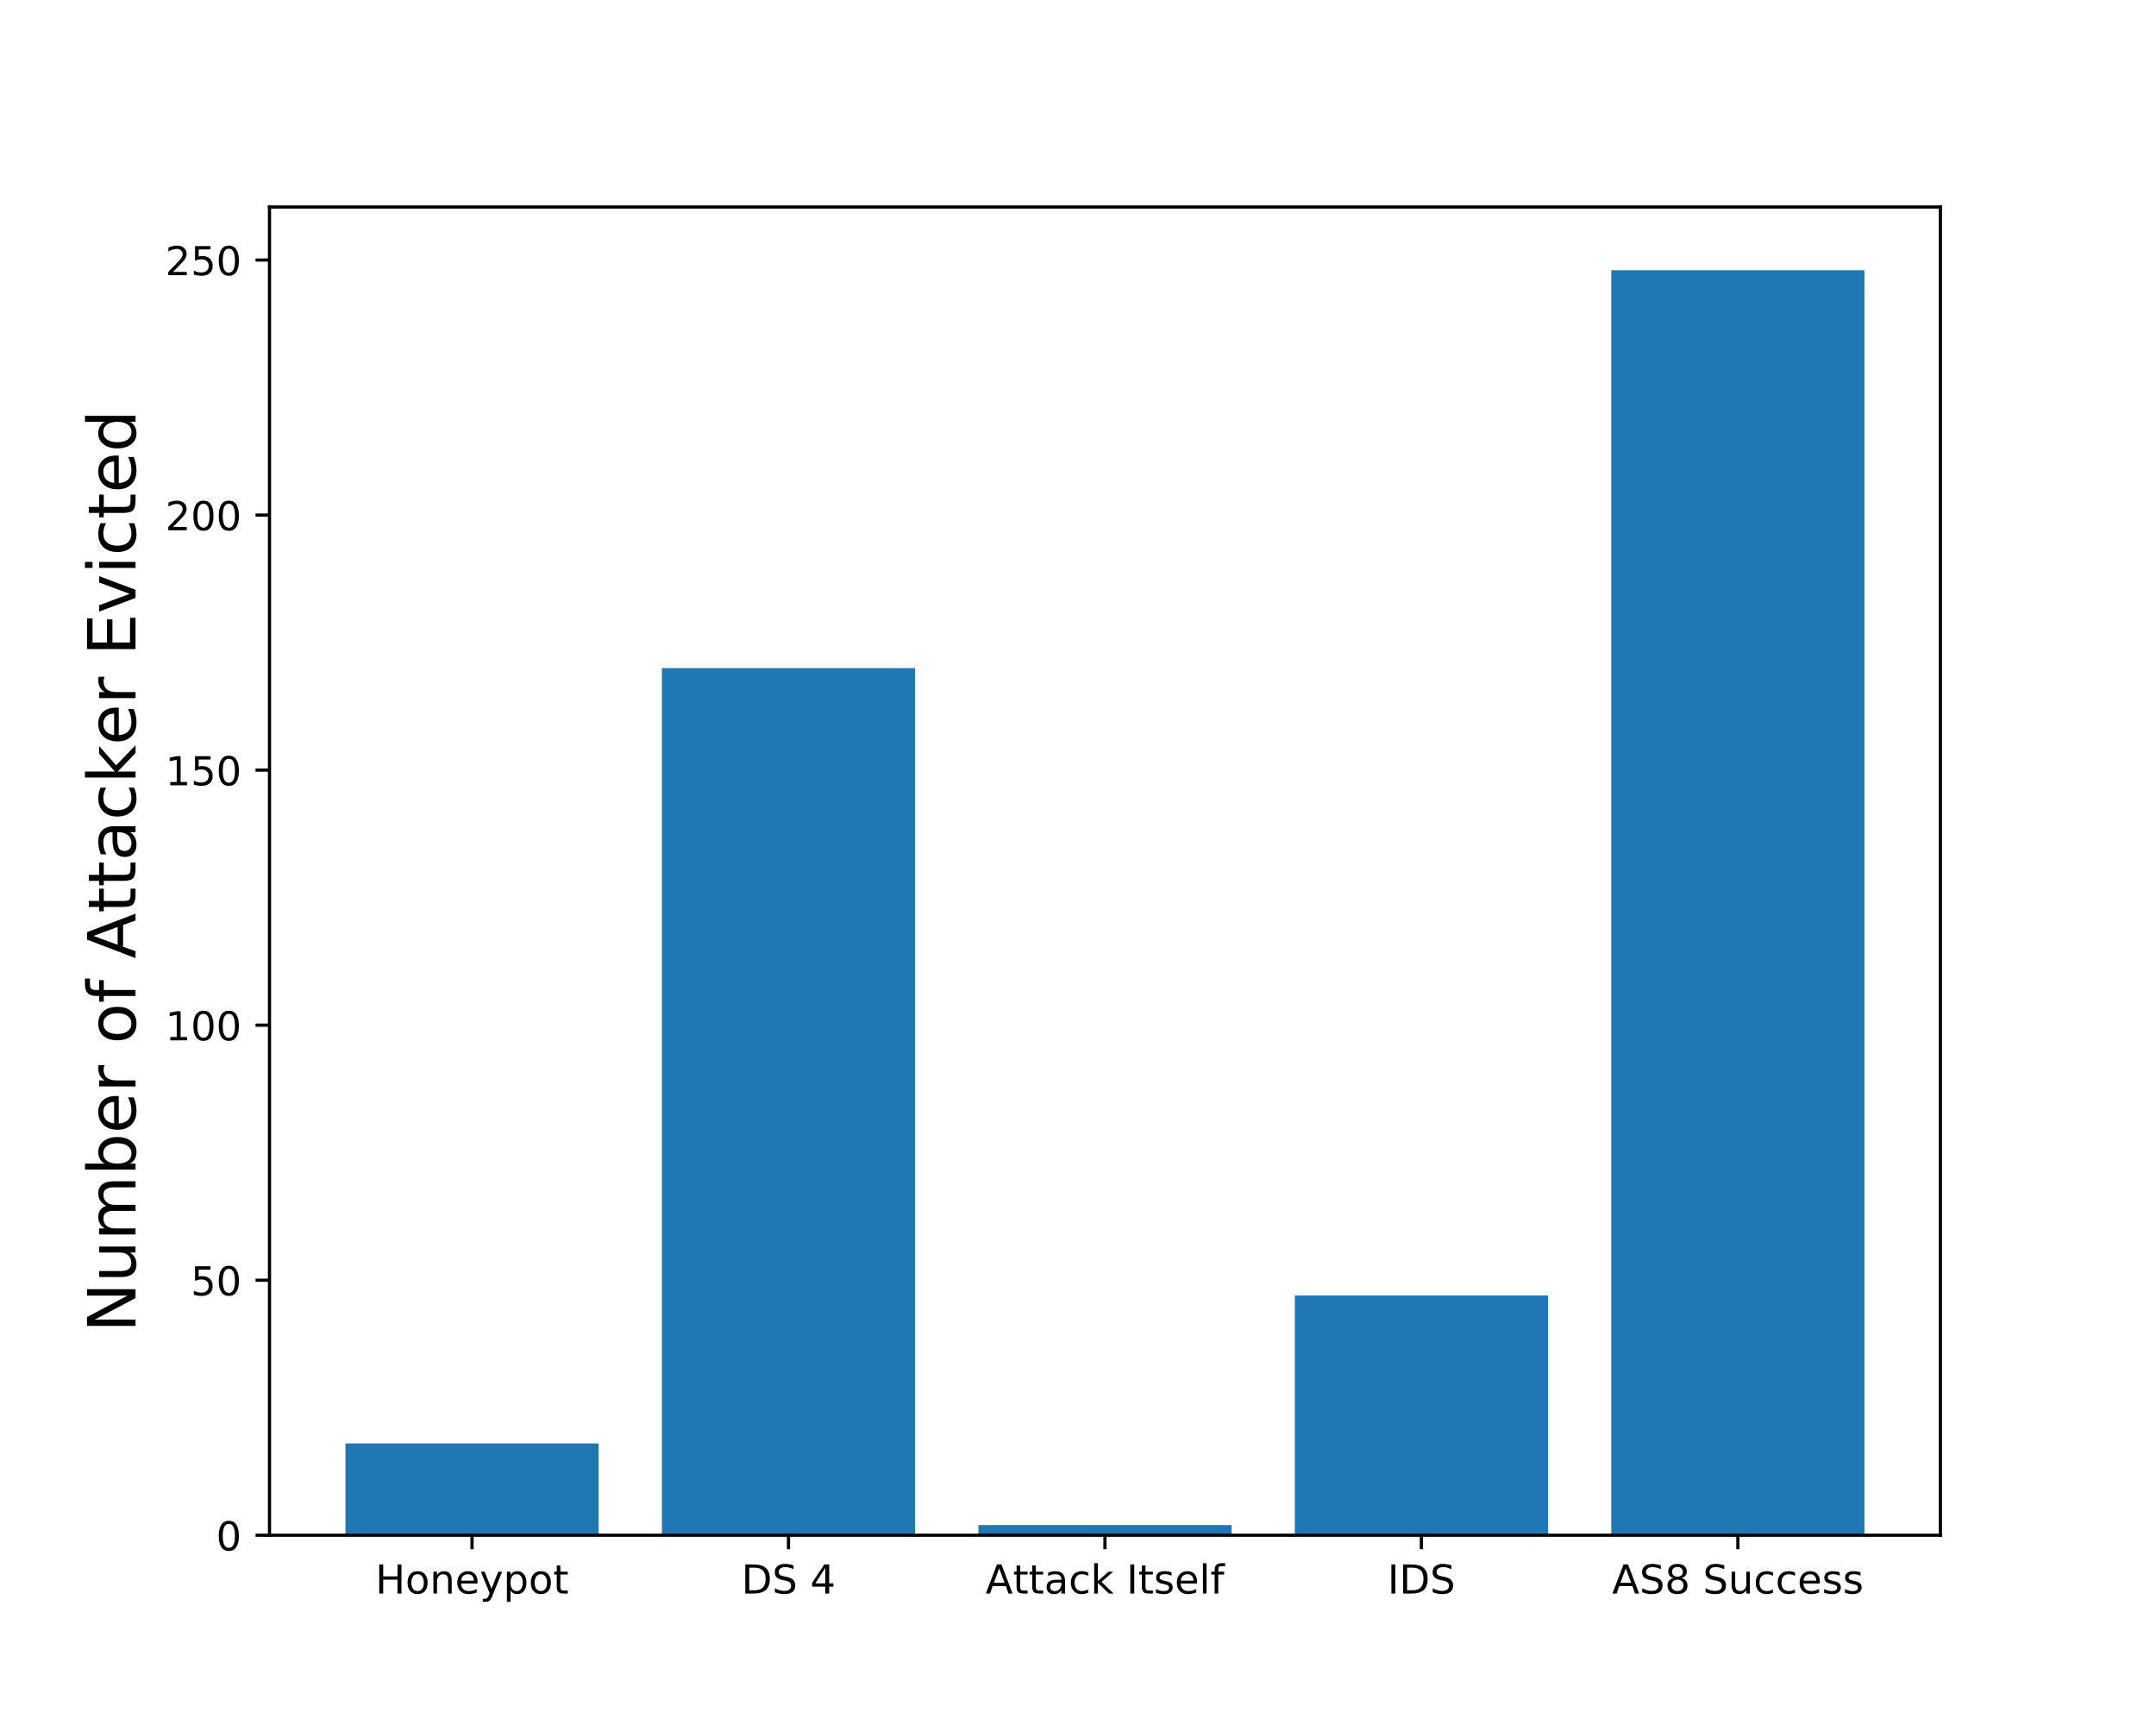
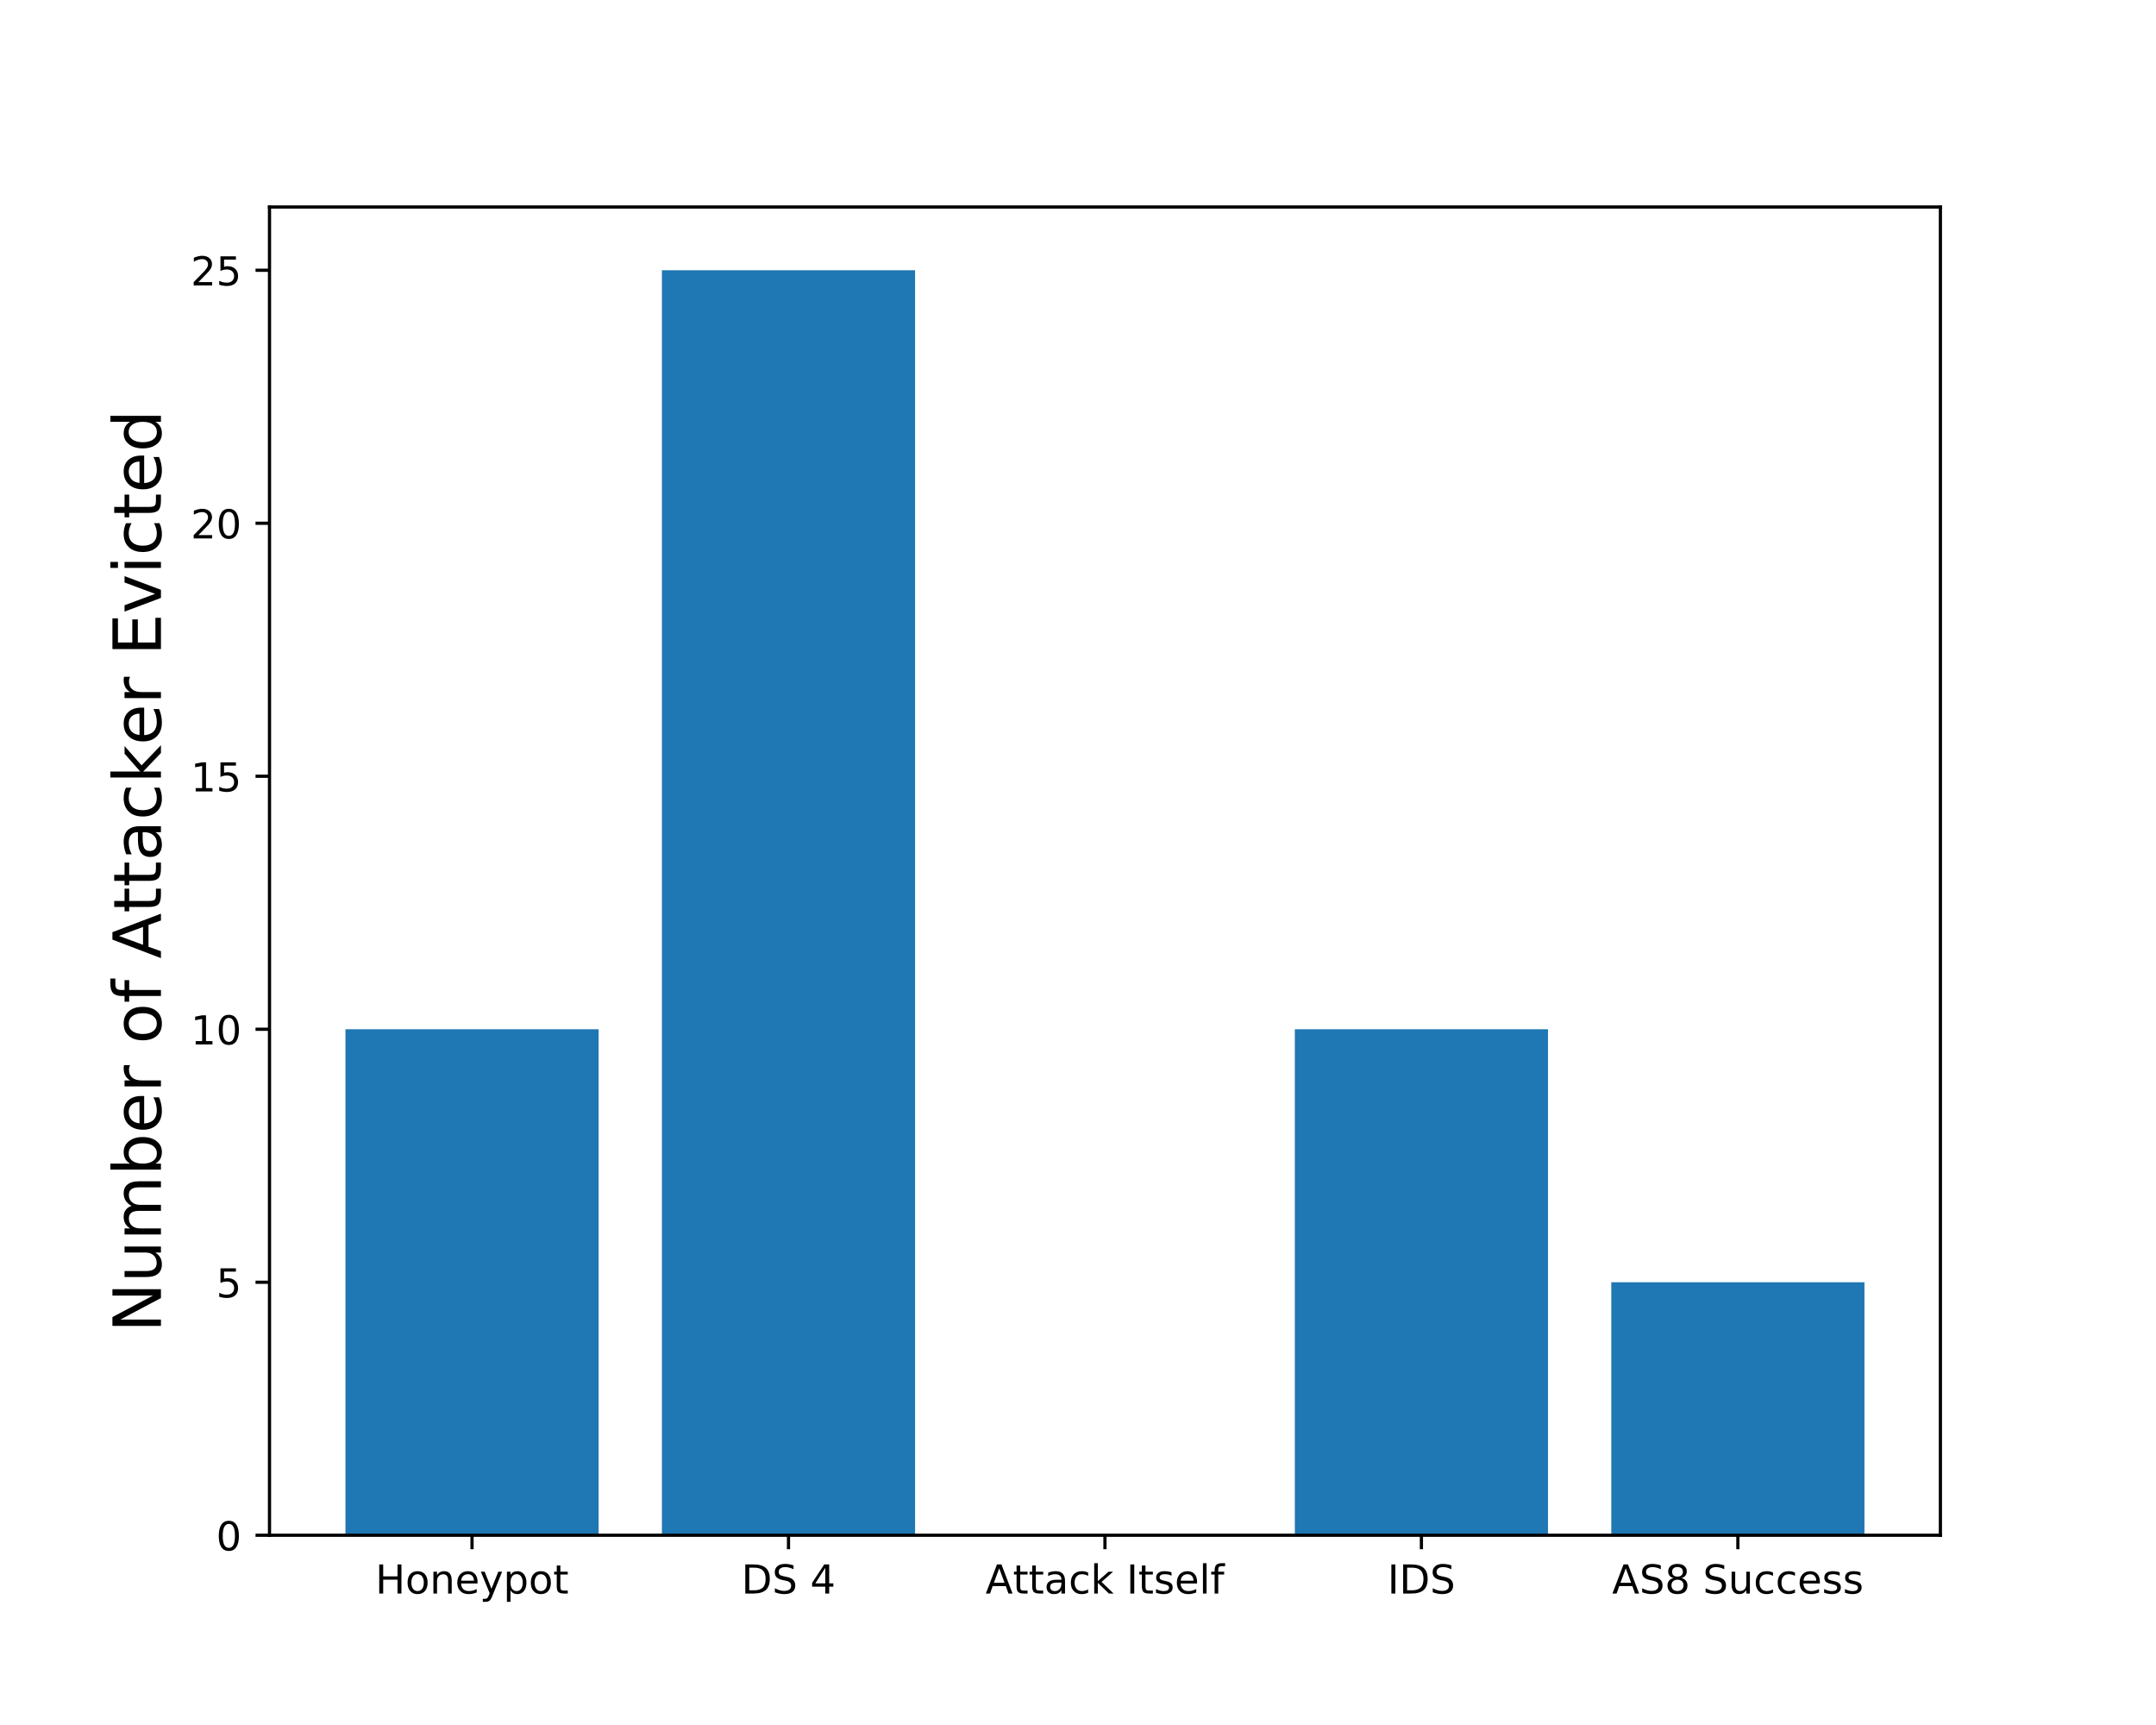
<svg xmlns="http://www.w3.org/2000/svg" xmlns:xlink="http://www.w3.org/1999/xlink" height="432pt" version="1.1" viewBox="0 0 540 432" width="540pt">
  <defs>
    <style type="text/css">
*{stroke-linecap:butt;stroke-linejoin:round;}
  </style>
  </defs>
  <g id="figure_1">
    <g id="patch_1">
      <path d="M 0 432  L 540 432  L 540 0  L 0 0  z " style="fill:#ffffff;" />
    </g>
    <g id="axes_1">
      <g id="patch_2">
        <path d="M 67.5 384.48  L 486 384.48  L 486 51.84  L 67.5 51.84  z " style="fill:#ffffff;" />
      </g>
      <g id="patch_3">
-         <path clip-path="url(#p56729e0a26)" d="M 86.523 384.48  L 149.932 384.48  L 149.932 361.486  L 86.523 361.486  z " style="fill:#1f77b4;" />
+         <path clip-path="url(#pdfd0a769f3)" d="M 86.523 384.48  L 149.932 384.48  L 149.932 257.76  L 86.523 257.76  z " style="fill:#1f77b4;" />
      </g>
      <g id="patch_4">
-         <path clip-path="url(#p56729e0a26)" d="M 165.784 384.48  L 229.193 384.48  L 229.193 167.319  L 165.784 167.319  z " style="fill:#1f77b4;" />
+         <path clip-path="url(#pdfd0a769f3)" d="M 165.784 384.48  L 229.193 384.48  L 229.193 67.68  L 165.784 67.68  z " style="fill:#1f77b4;" />
      </g>
      <g id="patch_5">
-         <path clip-path="url(#p56729e0a26)" d="M 245.045 384.48  L 308.455 384.48  L 308.455 381.925  L 245.045 381.925  z " style="fill:#1f77b4;" />
+         <path clip-path="url(#pdfd0a769f3)" d="M 245.045 384.48  L 308.455 384.48  L 308.455 384.48  L 245.045 384.48  z " style="fill:#1f77b4;" />
      </g>
      <g id="patch_6">
-         <path clip-path="url(#p56729e0a26)" d="M 324.307 384.48  L 387.716 384.48  L 387.716 324.441  L 324.307 324.441  z " style="fill:#1f77b4;" />
+         <path clip-path="url(#pdfd0a769f3)" d="M 324.307 384.48  L 387.716 384.48  L 387.716 257.76  L 324.307 257.76  z " style="fill:#1f77b4;" />
      </g>
      <g id="patch_7">
-         <path clip-path="url(#p56729e0a26)" d="M 403.568 384.48  L 466.977 384.48  L 466.977 67.68  L 403.568 67.68  z " style="fill:#1f77b4;" />
+         <path clip-path="url(#pdfd0a769f3)" d="M 403.568 384.48  L 466.977 384.48  L 466.977 321.12  L 403.568 321.12  z " style="fill:#1f77b4;" />
      </g>
      <g id="matplotlib.axis_1">
        <g id="xtick_1">
          <g id="line2d_1">
            <defs>
-               <path d="M 0 0  L 0 3.5  " id="ma375197504" style="stroke:#000000;stroke-width:0.8;" />
-             </defs>
-             <g>
-               <use style="stroke:#000000;stroke-width:0.8;" x="118.227" xlink:href="#ma375197504" y="384.48" />
+               <path d="M 0 0  L 0 3.5  " id="m3ee2267a1b" style="stroke:#000000;stroke-width:0.8;" />
+             </defs>
+             <g>
+               <use style="stroke:#000000;stroke-width:0.8;" x="118.227" xlink:href="#m3ee2267a1b" y="384.48" />
            </g>
          </g>
          <g id="text_1">
            <defs>
              <path d="M 9.812 72.906  L 19.672 72.906  L 19.672 43.016  L 55.516 43.016  L 55.516 72.906  L 65.375 72.906  L 65.375 0  L 55.516 0  L 55.516 34.719  L 19.672 34.719  L 19.672 0  L 9.812 0  z " id="DejaVuSans-72" />
              <path d="M 30.609 48.391  Q 23.391 48.391 19.188 42.75  Q 14.984 37.109 14.984 27.297  Q 14.984 17.484 19.156 11.844  Q 23.344 6.203 30.609 6.203  Q 37.797 6.203 41.984 11.859  Q 46.188 17.531 46.188 27.297  Q 46.188 37.016 41.984 42.703  Q 37.797 48.391 30.609 48.391  z M 30.609 56  Q 42.328 56 49.016 48.375  Q 55.719 40.766 55.719 27.297  Q 55.719 13.875 49.016 6.219  Q 42.328 -1.422 30.609 -1.422  Q 18.844 -1.422 12.172 6.219  Q 5.516 13.875 5.516 27.297  Q 5.516 40.766 12.172 48.375  Q 18.844 56 30.609 56  z " id="DejaVuSans-111" />
              <path d="M 54.891 33.016  L 54.891 0  L 45.906 0  L 45.906 32.719  Q 45.906 40.484 42.875 44.328  Q 39.844 48.188 33.797 48.188  Q 26.516 48.188 22.312 43.547  Q 18.109 38.922 18.109 30.906  L 18.109 0  L 9.078 0  L 9.078 54.688  L 18.109 54.688  L 18.109 46.188  Q 21.344 51.125 25.703 53.562  Q 30.078 56 35.797 56  Q 45.219 56 50.047 50.172  Q 54.891 44.344 54.891 33.016  z " id="DejaVuSans-110" />
              <path d="M 56.203 29.594  L 56.203 25.203  L 14.891 25.203  Q 15.484 15.922 20.484 11.062  Q 25.484 6.203 34.422 6.203  Q 39.594 6.203 44.453 7.469  Q 49.312 8.734 54.109 11.281  L 54.109 2.781  Q 49.266 0.734 44.188 -0.344  Q 39.109 -1.422 33.891 -1.422  Q 20.797 -1.422 13.156 6.188  Q 5.516 13.812 5.516 26.812  Q 5.516 40.234 12.766 48.109  Q 20.016 56 32.328 56  Q 43.359 56 49.781 48.891  Q 56.203 41.797 56.203 29.594  z M 47.219 32.234  Q 47.125 39.594 43.094 43.984  Q 39.062 48.391 32.422 48.391  Q 24.906 48.391 20.391 44.141  Q 15.875 39.891 15.188 32.172  z " id="DejaVuSans-101" />
              <path d="M 32.172 -5.078  Q 28.375 -14.844 24.75 -17.812  Q 21.141 -20.797 15.094 -20.797  L 7.906 -20.797  L 7.906 -13.281  L 13.188 -13.281  Q 16.891 -13.281 18.938 -11.516  Q 21 -9.766 23.484 -3.219  L 25.094 0.875  L 2.984 54.688  L 12.5 54.688  L 29.594 11.922  L 46.688 54.688  L 56.203 54.688  z " id="DejaVuSans-121" />
              <path d="M 18.109 8.203  L 18.109 -20.797  L 9.078 -20.797  L 9.078 54.688  L 18.109 54.688  L 18.109 46.391  Q 20.953 51.266 25.266 53.625  Q 29.594 56 35.594 56  Q 45.562 56 51.781 48.094  Q 58.016 40.188 58.016 27.297  Q 58.016 14.406 51.781 6.484  Q 45.562 -1.422 35.594 -1.422  Q 29.594 -1.422 25.266 0.953  Q 20.953 3.328 18.109 8.203  z M 48.688 27.297  Q 48.688 37.203 44.609 42.844  Q 40.531 48.484 33.406 48.484  Q 26.266 48.484 22.188 42.844  Q 18.109 37.203 18.109 27.297  Q 18.109 17.391 22.188 11.75  Q 26.266 6.109 33.406 6.109  Q 40.531 6.109 44.609 11.75  Q 48.688 17.391 48.688 27.297  z " id="DejaVuSans-112" />
              <path d="M 18.312 70.219  L 18.312 54.688  L 36.812 54.688  L 36.812 47.703  L 18.312 47.703  L 18.312 18.016  Q 18.312 11.328 20.141 9.422  Q 21.969 7.516 27.594 7.516  L 36.812 7.516  L 36.812 0  L 27.594 0  Q 17.188 0 13.234 3.875  Q 9.281 7.766 9.281 18.016  L 9.281 47.703  L 2.688 47.703  L 2.688 54.688  L 9.281 54.688  L 9.281 70.219  z " id="DejaVuSans-116" />
            </defs>
            <g transform="translate(94.0093 399.0784)scale(0.1 -0.1)">
              <use xlink:href="#DejaVuSans-72" />
              <use x="75.195" xlink:href="#DejaVuSans-111" />
              <use x="136.377" xlink:href="#DejaVuSans-110" />
              <use x="199.756" xlink:href="#DejaVuSans-101" />
              <use x="261.279" xlink:href="#DejaVuSans-121" />
              <use x="320.459" xlink:href="#DejaVuSans-112" />
              <use x="383.936" xlink:href="#DejaVuSans-111" />
              <use x="445.117" xlink:href="#DejaVuSans-116" />
            </g>
          </g>
        </g>
        <g id="xtick_2">
          <g id="line2d_2">
            <g>
-               <use style="stroke:#000000;stroke-width:0.8;" x="197.489" xlink:href="#ma375197504" y="384.48" />
+               <use style="stroke:#000000;stroke-width:0.8;" x="197.489" xlink:href="#m3ee2267a1b" y="384.48" />
            </g>
          </g>
          <g id="text_2">
            <defs>
              <path d="M 19.672 64.797  L 19.672 8.109  L 31.594 8.109  Q 46.688 8.109 53.688 14.938  Q 60.688 21.781 60.688 36.531  Q 60.688 51.172 53.688 57.984  Q 46.688 64.797 31.594 64.797  z M 9.812 72.906  L 30.078 72.906  Q 51.266 72.906 61.172 64.094  Q 71.094 55.281 71.094 36.531  Q 71.094 17.672 61.125 8.828  Q 51.172 0 30.078 0  L 9.812 0  z " id="DejaVuSans-68" />
              <path d="M 53.516 70.516  L 53.516 60.891  Q 47.906 63.578 42.922 64.891  Q 37.938 66.219 33.297 66.219  Q 25.25 66.219 20.875 63.094  Q 16.5 59.969 16.5 54.203  Q 16.5 49.359 19.406 46.891  Q 22.312 44.438 30.422 42.922  L 36.375 41.703  Q 47.406 39.594 52.656 34.297  Q 57.906 29 57.906 20.125  Q 57.906 9.516 50.797 4.047  Q 43.703 -1.422 29.984 -1.422  Q 24.812 -1.422 18.969 -0.25  Q 13.141 0.922 6.891 3.219  L 6.891 13.375  Q 12.891 10.016 18.656 8.297  Q 24.422 6.594 29.984 6.594  Q 38.422 6.594 43.016 9.906  Q 47.609 13.234 47.609 19.391  Q 47.609 24.75 44.312 27.781  Q 41.016 30.812 33.5 32.328  L 27.484 33.5  Q 16.453 35.688 11.516 40.375  Q 6.594 45.062 6.594 53.422  Q 6.594 63.094 13.406 68.656  Q 20.219 74.219 32.172 74.219  Q 37.312 74.219 42.625 73.281  Q 47.953 72.359 53.516 70.516  z " id="DejaVuSans-83" />
              <path id="DejaVuSans-32" />
              <path d="M 37.797 64.312  L 12.891 25.391  L 37.797 25.391  z M 35.203 72.906  L 47.609 72.906  L 47.609 25.391  L 58.016 25.391  L 58.016 17.188  L 47.609 17.188  L 47.609 0  L 37.797 0  L 37.797 17.188  L 4.891 17.188  L 4.891 26.703  z " id="DejaVuSans-52" />
            </defs>
            <g transform="translate(185.6941 399.0784)scale(0.1 -0.1)">
              <use xlink:href="#DejaVuSans-68" />
              <use x="77.002" xlink:href="#DejaVuSans-83" />
              <use x="140.479" xlink:href="#DejaVuSans-32" />
              <use x="172.266" xlink:href="#DejaVuSans-52" />
            </g>
          </g>
        </g>
        <g id="xtick_3">
          <g id="line2d_3">
            <g>
-               <use style="stroke:#000000;stroke-width:0.8;" x="276.75" xlink:href="#ma375197504" y="384.48" />
+               <use style="stroke:#000000;stroke-width:0.8;" x="276.75" xlink:href="#m3ee2267a1b" y="384.48" />
            </g>
          </g>
          <g id="text_3">
            <defs>
              <path d="M 34.188 63.188  L 20.797 26.906  L 47.609 26.906  z M 28.609 72.906  L 39.797 72.906  L 67.578 0  L 57.328 0  L 50.688 18.703  L 17.828 18.703  L 11.188 0  L 0.781 0  z " id="DejaVuSans-65" />
              <path d="M 34.281 27.484  Q 23.391 27.484 19.188 25  Q 14.984 22.516 14.984 16.5  Q 14.984 11.719 18.141 8.906  Q 21.297 6.109 26.703 6.109  Q 34.188 6.109 38.703 11.406  Q 43.219 16.703 43.219 25.484  L 43.219 27.484  z M 52.203 31.203  L 52.203 0  L 43.219 0  L 43.219 8.297  Q 40.141 3.328 35.547 0.953  Q 30.953 -1.422 24.312 -1.422  Q 15.922 -1.422 10.953 3.297  Q 6 8.016 6 15.922  Q 6 25.141 12.172 29.828  Q 18.359 34.516 30.609 34.516  L 43.219 34.516  L 43.219 35.406  Q 43.219 41.609 39.141 45  Q 35.062 48.391 27.688 48.391  Q 23 48.391 18.547 47.266  Q 14.109 46.141 10.016 43.891  L 10.016 52.203  Q 14.938 54.109 19.578 55.047  Q 24.219 56 28.609 56  Q 40.484 56 46.344 49.844  Q 52.203 43.703 52.203 31.203  z " id="DejaVuSans-97" />
              <path d="M 48.781 52.594  L 48.781 44.188  Q 44.969 46.297 41.141 47.344  Q 37.312 48.391 33.406 48.391  Q 24.656 48.391 19.812 42.844  Q 14.984 37.312 14.984 27.297  Q 14.984 17.281 19.812 11.734  Q 24.656 6.203 33.406 6.203  Q 37.312 6.203 41.141 7.25  Q 44.969 8.297 48.781 10.406  L 48.781 2.094  Q 45.016 0.344 40.984 -0.531  Q 36.969 -1.422 32.422 -1.422  Q 20.062 -1.422 12.781 6.344  Q 5.516 14.109 5.516 27.297  Q 5.516 40.672 12.859 48.328  Q 20.219 56 33.016 56  Q 37.156 56 41.109 55.141  Q 45.062 54.297 48.781 52.594  z " id="DejaVuSans-99" />
              <path d="M 9.078 75.984  L 18.109 75.984  L 18.109 31.109  L 44.922 54.688  L 56.391 54.688  L 27.391 29.109  L 57.625 0  L 45.906 0  L 18.109 26.703  L 18.109 0  L 9.078 0  z " id="DejaVuSans-107" />
              <path d="M 9.812 72.906  L 19.672 72.906  L 19.672 0  L 9.812 0  z " id="DejaVuSans-73" />
              <path d="M 44.281 53.078  L 44.281 44.578  Q 40.484 46.531 36.375 47.5  Q 32.281 48.484 27.875 48.484  Q 21.188 48.484 17.844 46.438  Q 14.5 44.391 14.5 40.281  Q 14.5 37.156 16.891 35.375  Q 19.281 33.594 26.516 31.984  L 29.594 31.297  Q 39.156 29.25 43.188 25.516  Q 47.219 21.781 47.219 15.094  Q 47.219 7.469 41.188 3.016  Q 35.156 -1.422 24.609 -1.422  Q 20.219 -1.422 15.453 -0.562  Q 10.688 0.297 5.422 2  L 5.422 11.281  Q 10.406 8.688 15.234 7.391  Q 20.062 6.109 24.812 6.109  Q 31.156 6.109 34.562 8.281  Q 37.984 10.453 37.984 14.406  Q 37.984 18.062 35.516 20.016  Q 33.062 21.969 24.703 23.781  L 21.578 24.516  Q 13.234 26.266 9.516 29.906  Q 5.812 33.547 5.812 39.891  Q 5.812 47.609 11.281 51.797  Q 16.75 56 26.812 56  Q 31.781 56 36.172 55.266  Q 40.578 54.547 44.281 53.078  z " id="DejaVuSans-115" />
              <path d="M 9.422 75.984  L 18.406 75.984  L 18.406 0  L 9.422 0  z " id="DejaVuSans-108" />
              <path d="M 37.109 75.984  L 37.109 68.5  L 28.516 68.5  Q 23.688 68.5 21.797 66.547  Q 19.922 64.594 19.922 59.516  L 19.922 54.688  L 34.719 54.688  L 34.719 47.703  L 19.922 47.703  L 19.922 0  L 10.891 0  L 10.891 47.703  L 2.297 47.703  L 2.297 54.688  L 10.891 54.688  L 10.891 58.5  Q 10.891 67.625 15.141 71.797  Q 19.391 75.984 28.609 75.984  z " id="DejaVuSans-102" />
            </defs>
            <g transform="translate(246.8469 399.0784)scale(0.1 -0.1)">
              <use xlink:href="#DejaVuSans-65" />
              <use x="68.393" xlink:href="#DejaVuSans-116" />
              <use x="107.602" xlink:href="#DejaVuSans-116" />
              <use x="146.811" xlink:href="#DejaVuSans-97" />
              <use x="208.09" xlink:href="#DejaVuSans-99" />
              <use x="263.07" xlink:href="#DejaVuSans-107" />
              <use x="320.98" xlink:href="#DejaVuSans-32" />
              <use x="352.768" xlink:href="#DejaVuSans-73" />
              <use x="382.26" xlink:href="#DejaVuSans-116" />
              <use x="421.469" xlink:href="#DejaVuSans-115" />
              <use x="473.568" xlink:href="#DejaVuSans-101" />
              <use x="535.092" xlink:href="#DejaVuSans-108" />
              <use x="562.875" xlink:href="#DejaVuSans-102" />
            </g>
          </g>
        </g>
        <g id="xtick_4">
          <g id="line2d_4">
            <g>
-               <use style="stroke:#000000;stroke-width:0.8;" x="356.011" xlink:href="#ma375197504" y="384.48" />
+               <use style="stroke:#000000;stroke-width:0.8;" x="356.011" xlink:href="#m3ee2267a1b" y="384.48" />
            </g>
          </g>
          <g id="text_4">
            <g transform="translate(347.5121 399.0784)scale(0.1 -0.1)">
              <use xlink:href="#DejaVuSans-73" />
              <use x="29.492" xlink:href="#DejaVuSans-68" />
              <use x="106.494" xlink:href="#DejaVuSans-83" />
            </g>
          </g>
        </g>
        <g id="xtick_5">
          <g id="line2d_5">
            <g>
-               <use style="stroke:#000000;stroke-width:0.8;" x="435.273" xlink:href="#ma375197504" y="384.48" />
+               <use style="stroke:#000000;stroke-width:0.8;" x="435.273" xlink:href="#m3ee2267a1b" y="384.48" />
            </g>
          </g>
          <g id="text_5">
            <defs>
              <path d="M 31.781 34.625  Q 24.75 34.625 20.719 30.859  Q 16.703 27.094 16.703 20.516  Q 16.703 13.922 20.719 10.156  Q 24.75 6.391 31.781 6.391  Q 38.812 6.391 42.859 10.172  Q 46.922 13.969 46.922 20.516  Q 46.922 27.094 42.891 30.859  Q 38.875 34.625 31.781 34.625  z M 21.922 38.812  Q 15.578 40.375 12.031 44.719  Q 8.5 49.078 8.5 55.328  Q 8.5 64.062 14.719 69.141  Q 20.953 74.219 31.781 74.219  Q 42.672 74.219 48.875 69.141  Q 55.078 64.062 55.078 55.328  Q 55.078 49.078 51.531 44.719  Q 48 40.375 41.703 38.812  Q 48.828 37.156 52.797 32.312  Q 56.781 27.484 56.781 20.516  Q 56.781 9.906 50.312 4.234  Q 43.844 -1.422 31.781 -1.422  Q 19.734 -1.422 13.25 4.234  Q 6.781 9.906 6.781 20.516  Q 6.781 27.484 10.781 32.312  Q 14.797 37.156 21.922 38.812  z M 18.312 54.391  Q 18.312 48.734 21.844 45.562  Q 25.391 42.391 31.781 42.391  Q 38.141 42.391 41.719 45.562  Q 45.312 48.734 45.312 54.391  Q 45.312 60.062 41.719 63.234  Q 38.141 66.406 31.781 66.406  Q 25.391 66.406 21.844 63.234  Q 18.312 60.062 18.312 54.391  z " id="DejaVuSans-56" />
              <path d="M 8.5 21.578  L 8.5 54.688  L 17.484 54.688  L 17.484 21.922  Q 17.484 14.156 20.5 10.266  Q 23.531 6.391 29.594 6.391  Q 36.859 6.391 41.078 11.031  Q 45.312 15.672 45.312 23.688  L 45.312 54.688  L 54.297 54.688  L 54.297 0  L 45.312 0  L 45.312 8.406  Q 42.047 3.422 37.719 1  Q 33.406 -1.422 27.688 -1.422  Q 18.266 -1.422 13.375 4.438  Q 8.5 10.297 8.5 21.578  z M 31.109 56  z " id="DejaVuSans-117" />
            </defs>
            <g transform="translate(403.7805 399.0784)scale(0.1 -0.1)">
              <use xlink:href="#DejaVuSans-65" />
              <use x="68.408" xlink:href="#DejaVuSans-83" />
              <use x="131.885" xlink:href="#DejaVuSans-56" />
              <use x="195.508" xlink:href="#DejaVuSans-32" />
              <use x="227.295" xlink:href="#DejaVuSans-83" />
              <use x="290.771" xlink:href="#DejaVuSans-117" />
              <use x="354.15" xlink:href="#DejaVuSans-99" />
              <use x="409.131" xlink:href="#DejaVuSans-99" />
              <use x="464.111" xlink:href="#DejaVuSans-101" />
              <use x="525.635" xlink:href="#DejaVuSans-115" />
              <use x="577.734" xlink:href="#DejaVuSans-115" />
            </g>
          </g>
        </g>
      </g>
      <g id="matplotlib.axis_2">
        <g id="ytick_1">
          <g id="line2d_6">
            <defs>
-               <path d="M 0 0  L -3.5 0  " id="m2ec0fb6cd9" style="stroke:#000000;stroke-width:0.8;" />
-             </defs>
-             <g>
-               <use style="stroke:#000000;stroke-width:0.8;" x="67.5" xlink:href="#m2ec0fb6cd9" y="384.48" />
+               <path d="M 0 0  L -3.5 0  " id="med7b46c752" style="stroke:#000000;stroke-width:0.8;" />
+             </defs>
+             <g>
+               <use style="stroke:#000000;stroke-width:0.8;" x="67.5" xlink:href="#med7b46c752" y="384.48" />
            </g>
          </g>
          <g id="text_6">
            <defs>
              <path d="M 31.781 66.406  Q 24.172 66.406 20.328 58.906  Q 16.5 51.422 16.5 36.375  Q 16.5 21.391 20.328 13.891  Q 24.172 6.391 31.781 6.391  Q 39.453 6.391 43.281 13.891  Q 47.125 21.391 47.125 36.375  Q 47.125 51.422 43.281 58.906  Q 39.453 66.406 31.781 66.406  z M 31.781 74.219  Q 44.047 74.219 50.516 64.516  Q 56.984 54.828 56.984 36.375  Q 56.984 17.969 50.516 8.266  Q 44.047 -1.422 31.781 -1.422  Q 19.531 -1.422 13.062 8.266  Q 6.594 17.969 6.594 36.375  Q 6.594 54.828 13.062 64.516  Q 19.531 74.219 31.781 74.219  z " id="DejaVuSans-48" />
            </defs>
            <g transform="translate(54.1375 388.2792)scale(0.1 -0.1)">
              <use xlink:href="#DejaVuSans-48" />
            </g>
          </g>
        </g>
        <g id="ytick_2">
          <g id="line2d_7">
            <g>
-               <use style="stroke:#000000;stroke-width:0.8;" x="67.5" xlink:href="#m2ec0fb6cd9" y="320.609" />
+               <use style="stroke:#000000;stroke-width:0.8;" x="67.5" xlink:href="#med7b46c752" y="321.12" />
            </g>
          </g>
          <g id="text_7">
            <defs>
              <path d="M 10.797 72.906  L 49.516 72.906  L 49.516 64.594  L 19.828 64.594  L 19.828 46.734  Q 21.969 47.469 24.109 47.828  Q 26.266 48.188 28.422 48.188  Q 40.625 48.188 47.75 41.5  Q 54.891 34.812 54.891 23.391  Q 54.891 11.625 47.562 5.094  Q 40.234 -1.422 26.906 -1.422  Q 22.312 -1.422 17.547 -0.641  Q 12.797 0.141 7.719 1.703  L 7.719 11.625  Q 12.109 9.234 16.797 8.062  Q 21.484 6.891 26.703 6.891  Q 35.156 6.891 40.078 11.328  Q 45.016 15.766 45.016 23.391  Q 45.016 31 40.078 35.438  Q 35.156 39.891 26.703 39.891  Q 22.75 39.891 18.812 39.016  Q 14.891 38.141 10.797 36.281  z " id="DejaVuSans-53" />
            </defs>
-             <g transform="translate(47.775 324.4083)scale(0.1 -0.1)">
+             <g transform="translate(54.1375 324.9192)scale(0.1 -0.1)">
              <use xlink:href="#DejaVuSans-53" />
-               <use x="63.623" xlink:href="#DejaVuSans-48" />
            </g>
          </g>
        </g>
        <g id="ytick_3">
          <g id="line2d_8">
            <g>
-               <use style="stroke:#000000;stroke-width:0.8;" x="67.5" xlink:href="#m2ec0fb6cd9" y="256.738" />
+               <use style="stroke:#000000;stroke-width:0.8;" x="67.5" xlink:href="#med7b46c752" y="257.76" />
            </g>
          </g>
          <g id="text_8">
            <defs>
              <path d="M 12.406 8.297  L 28.516 8.297  L 28.516 63.922  L 10.984 60.406  L 10.984 69.391  L 28.422 72.906  L 38.281 72.906  L 38.281 8.297  L 54.391 8.297  L 54.391 0  L 12.406 0  z " id="DejaVuSans-49" />
            </defs>
-             <g transform="translate(41.4125 260.5373)scale(0.1 -0.1)">
+             <g transform="translate(47.775 261.5592)scale(0.1 -0.1)">
              <use xlink:href="#DejaVuSans-49" />
              <use x="63.623" xlink:href="#DejaVuSans-48" />
-               <use x="127.246" xlink:href="#DejaVuSans-48" />
            </g>
          </g>
        </g>
        <g id="ytick_4">
          <g id="line2d_9">
            <g>
-               <use style="stroke:#000000;stroke-width:0.8;" x="67.5" xlink:href="#m2ec0fb6cd9" y="192.867" />
+               <use style="stroke:#000000;stroke-width:0.8;" x="67.5" xlink:href="#med7b46c752" y="194.4" />
            </g>
          </g>
          <g id="text_9">
-             <g transform="translate(41.4125 196.6663)scale(0.1 -0.1)">
+             <g transform="translate(47.775 198.1992)scale(0.1 -0.1)">
              <use xlink:href="#DejaVuSans-49" />
              <use x="63.623" xlink:href="#DejaVuSans-53" />
-               <use x="127.246" xlink:href="#DejaVuSans-48" />
            </g>
          </g>
        </g>
        <g id="ytick_5">
          <g id="line2d_10">
            <g>
-               <use style="stroke:#000000;stroke-width:0.8;" x="67.5" xlink:href="#m2ec0fb6cd9" y="128.996" />
+               <use style="stroke:#000000;stroke-width:0.8;" x="67.5" xlink:href="#med7b46c752" y="131.04" />
            </g>
          </g>
          <g id="text_10">
            <defs>
              <path d="M 19.188 8.297  L 53.609 8.297  L 53.609 0  L 7.328 0  L 7.328 8.297  Q 12.938 14.109 22.625 23.891  Q 32.328 33.688 34.812 36.531  Q 39.547 41.844 41.422 45.531  Q 43.312 49.219 43.312 52.781  Q 43.312 58.594 39.234 62.25  Q 35.156 65.922 28.609 65.922  Q 23.969 65.922 18.812 64.312  Q 13.672 62.703 7.812 59.422  L 7.812 69.391  Q 13.766 71.781 18.938 73  Q 24.125 74.219 28.422 74.219  Q 39.75 74.219 46.484 68.547  Q 53.219 62.891 53.219 53.422  Q 53.219 48.922 51.531 44.891  Q 49.859 40.875 45.406 35.406  Q 44.188 33.984 37.641 27.219  Q 31.109 20.453 19.188 8.297  z " id="DejaVuSans-50" />
            </defs>
-             <g transform="translate(41.4125 132.7953)scale(0.1 -0.1)">
+             <g transform="translate(47.775 134.8392)scale(0.1 -0.1)">
              <use xlink:href="#DejaVuSans-50" />
              <use x="63.623" xlink:href="#DejaVuSans-48" />
-               <use x="127.246" xlink:href="#DejaVuSans-48" />
            </g>
          </g>
        </g>
        <g id="ytick_6">
          <g id="line2d_11">
            <g>
-               <use style="stroke:#000000;stroke-width:0.8;" x="67.5" xlink:href="#m2ec0fb6cd9" y="65.125" />
+               <use style="stroke:#000000;stroke-width:0.8;" x="67.5" xlink:href="#med7b46c752" y="67.68" />
            </g>
          </g>
          <g id="text_11">
-             <g transform="translate(41.4125 68.92438)scale(0.1 -0.1)">
+             <g transform="translate(47.775 71.47922)scale(0.1 -0.1)">
              <use xlink:href="#DejaVuSans-50" />
              <use x="63.623" xlink:href="#DejaVuSans-53" />
-               <use x="127.246" xlink:href="#DejaVuSans-48" />
            </g>
          </g>
        </g>
        <g id="text_12">
          <defs>
            <path d="M 9.812 72.906  L 23.094 72.906  L 55.422 11.922  L 55.422 72.906  L 64.984 72.906  L 64.984 0  L 51.703 0  L 19.391 60.984  L 19.391 0  L 9.812 0  z " id="DejaVuSans-78" />
            <path d="M 52 44.188  Q 55.375 50.25 60.062 53.125  Q 64.75 56 71.094 56  Q 79.641 56 84.281 50.016  Q 88.922 44.047 88.922 33.016  L 88.922 0  L 79.891 0  L 79.891 32.719  Q 79.891 40.578 77.094 44.375  Q 74.312 48.188 68.609 48.188  Q 61.625 48.188 57.562 43.547  Q 53.516 38.922 53.516 30.906  L 53.516 0  L 44.484 0  L 44.484 32.719  Q 44.484 40.625 41.703 44.406  Q 38.922 48.188 33.109 48.188  Q 26.219 48.188 22.156 43.531  Q 18.109 38.875 18.109 30.906  L 18.109 0  L 9.078 0  L 9.078 54.688  L 18.109 54.688  L 18.109 46.188  Q 21.188 51.219 25.484 53.609  Q 29.781 56 35.688 56  Q 41.656 56 45.828 52.969  Q 50 49.953 52 44.188  z " id="DejaVuSans-109" />
            <path d="M 48.688 27.297  Q 48.688 37.203 44.609 42.844  Q 40.531 48.484 33.406 48.484  Q 26.266 48.484 22.188 42.844  Q 18.109 37.203 18.109 27.297  Q 18.109 17.391 22.188 11.75  Q 26.266 6.109 33.406 6.109  Q 40.531 6.109 44.609 11.75  Q 48.688 17.391 48.688 27.297  z M 18.109 46.391  Q 20.953 51.266 25.266 53.625  Q 29.594 56 35.594 56  Q 45.562 56 51.781 48.094  Q 58.016 40.188 58.016 27.297  Q 58.016 14.406 51.781 6.484  Q 45.562 -1.422 35.594 -1.422  Q 29.594 -1.422 25.266 0.953  Q 20.953 3.328 18.109 8.203  L 18.109 0  L 9.078 0  L 9.078 75.984  L 18.109 75.984  z " id="DejaVuSans-98" />
            <path d="M 41.109 46.297  Q 39.594 47.172 37.812 47.578  Q 36.031 48 33.891 48  Q 26.266 48 22.188 43.047  Q 18.109 38.094 18.109 28.812  L 18.109 0  L 9.078 0  L 9.078 54.688  L 18.109 54.688  L 18.109 46.188  Q 20.953 51.172 25.484 53.578  Q 30.031 56 36.531 56  Q 37.453 56 38.578 55.875  Q 39.703 55.766 41.062 55.516  z " id="DejaVuSans-114" />
            <path d="M 9.812 72.906  L 55.906 72.906  L 55.906 64.594  L 19.672 64.594  L 19.672 43.016  L 54.391 43.016  L 54.391 34.719  L 19.672 34.719  L 19.672 8.297  L 56.781 8.297  L 56.781 0  L 9.812 0  z " id="DejaVuSans-69" />
            <path d="M 2.984 54.688  L 12.5 54.688  L 29.594 8.797  L 46.688 54.688  L 56.203 54.688  L 35.688 0  L 23.484 0  z " id="DejaVuSans-118" />
            <path d="M 9.422 54.688  L 18.406 54.688  L 18.406 0  L 9.422 0  z M 9.422 75.984  L 18.406 75.984  L 18.406 64.594  L 9.422 64.594  z " id="DejaVuSans-105" />
            <path d="M 45.406 46.391  L 45.406 75.984  L 54.391 75.984  L 54.391 0  L 45.406 0  L 45.406 8.203  Q 42.578 3.328 38.25 0.953  Q 33.938 -1.422 27.875 -1.422  Q 17.969 -1.422 11.734 6.484  Q 5.516 14.406 5.516 27.297  Q 5.516 40.188 11.734 48.094  Q 17.969 56 27.875 56  Q 33.938 56 38.25 53.625  Q 42.578 51.266 45.406 46.391  z M 14.797 27.297  Q 14.797 17.391 18.875 11.75  Q 22.953 6.109 30.078 6.109  Q 37.203 6.109 41.297 11.75  Q 45.406 17.391 45.406 27.297  Q 45.406 37.203 41.297 42.844  Q 37.203 48.484 30.078 48.484  Q 22.953 48.484 18.875 42.844  Q 14.797 37.203 14.797 27.297  z " id="DejaVuSans-100" />
          </defs>
-           <g transform="translate(33.94635 333.6913)rotate(-90)scale(0.166667 -0.166667)">
+           <g transform="translate(40.30885 333.6913)rotate(-90)scale(0.166667 -0.166667)">
            <use xlink:href="#DejaVuSans-78" />
            <use x="74.805" xlink:href="#DejaVuSans-117" />
            <use x="138.184" xlink:href="#DejaVuSans-109" />
            <use x="235.596" xlink:href="#DejaVuSans-98" />
            <use x="299.072" xlink:href="#DejaVuSans-101" />
            <use x="360.596" xlink:href="#DejaVuSans-114" />
            <use x="401.709" xlink:href="#DejaVuSans-32" />
            <use x="433.496" xlink:href="#DejaVuSans-111" />
            <use x="494.678" xlink:href="#DejaVuSans-102" />
            <use x="529.883" xlink:href="#DejaVuSans-32" />
            <use x="561.67" xlink:href="#DejaVuSans-65" />
            <use x="630.062" xlink:href="#DejaVuSans-116" />
            <use x="669.271" xlink:href="#DejaVuSans-116" />
            <use x="708.48" xlink:href="#DejaVuSans-97" />
            <use x="769.76" xlink:href="#DejaVuSans-99" />
            <use x="824.74" xlink:href="#DejaVuSans-107" />
            <use x="882.604" xlink:href="#DejaVuSans-101" />
            <use x="944.127" xlink:href="#DejaVuSans-114" />
            <use x="985.24" xlink:href="#DejaVuSans-32" />
            <use x="1017.027" xlink:href="#DejaVuSans-69" />
            <use x="1080.211" xlink:href="#DejaVuSans-118" />
            <use x="1139.391" xlink:href="#DejaVuSans-105" />
            <use x="1167.174" xlink:href="#DejaVuSans-99" />
            <use x="1222.154" xlink:href="#DejaVuSans-116" />
            <use x="1261.363" xlink:href="#DejaVuSans-101" />
            <use x="1322.887" xlink:href="#DejaVuSans-100" />
          </g>
        </g>
      </g>
      <g id="patch_8">
        <path d="M 67.5 384.48  L 67.5 51.84  " style="fill:none;stroke:#000000;stroke-linecap:square;stroke-linejoin:miter;stroke-width:0.8;" />
      </g>
      <g id="patch_9">
        <path d="M 486 384.48  L 486 51.84  " style="fill:none;stroke:#000000;stroke-linecap:square;stroke-linejoin:miter;stroke-width:0.8;" />
      </g>
      <g id="patch_10">
        <path d="M 67.5 384.48  L 486 384.48  " style="fill:none;stroke:#000000;stroke-linecap:square;stroke-linejoin:miter;stroke-width:0.8;" />
      </g>
      <g id="patch_11">
        <path d="M 67.5 51.84  L 486 51.84  " style="fill:none;stroke:#000000;stroke-linecap:square;stroke-linejoin:miter;stroke-width:0.8;" />
      </g>
    </g>
  </g>
  <defs>
-     <clipPath id="p56729e0a26">
+     <clipPath id="pdfd0a769f3">
      <rect height="332.64" width="418.5" x="67.5" y="51.84" />
    </clipPath>
  </defs>
</svg>
